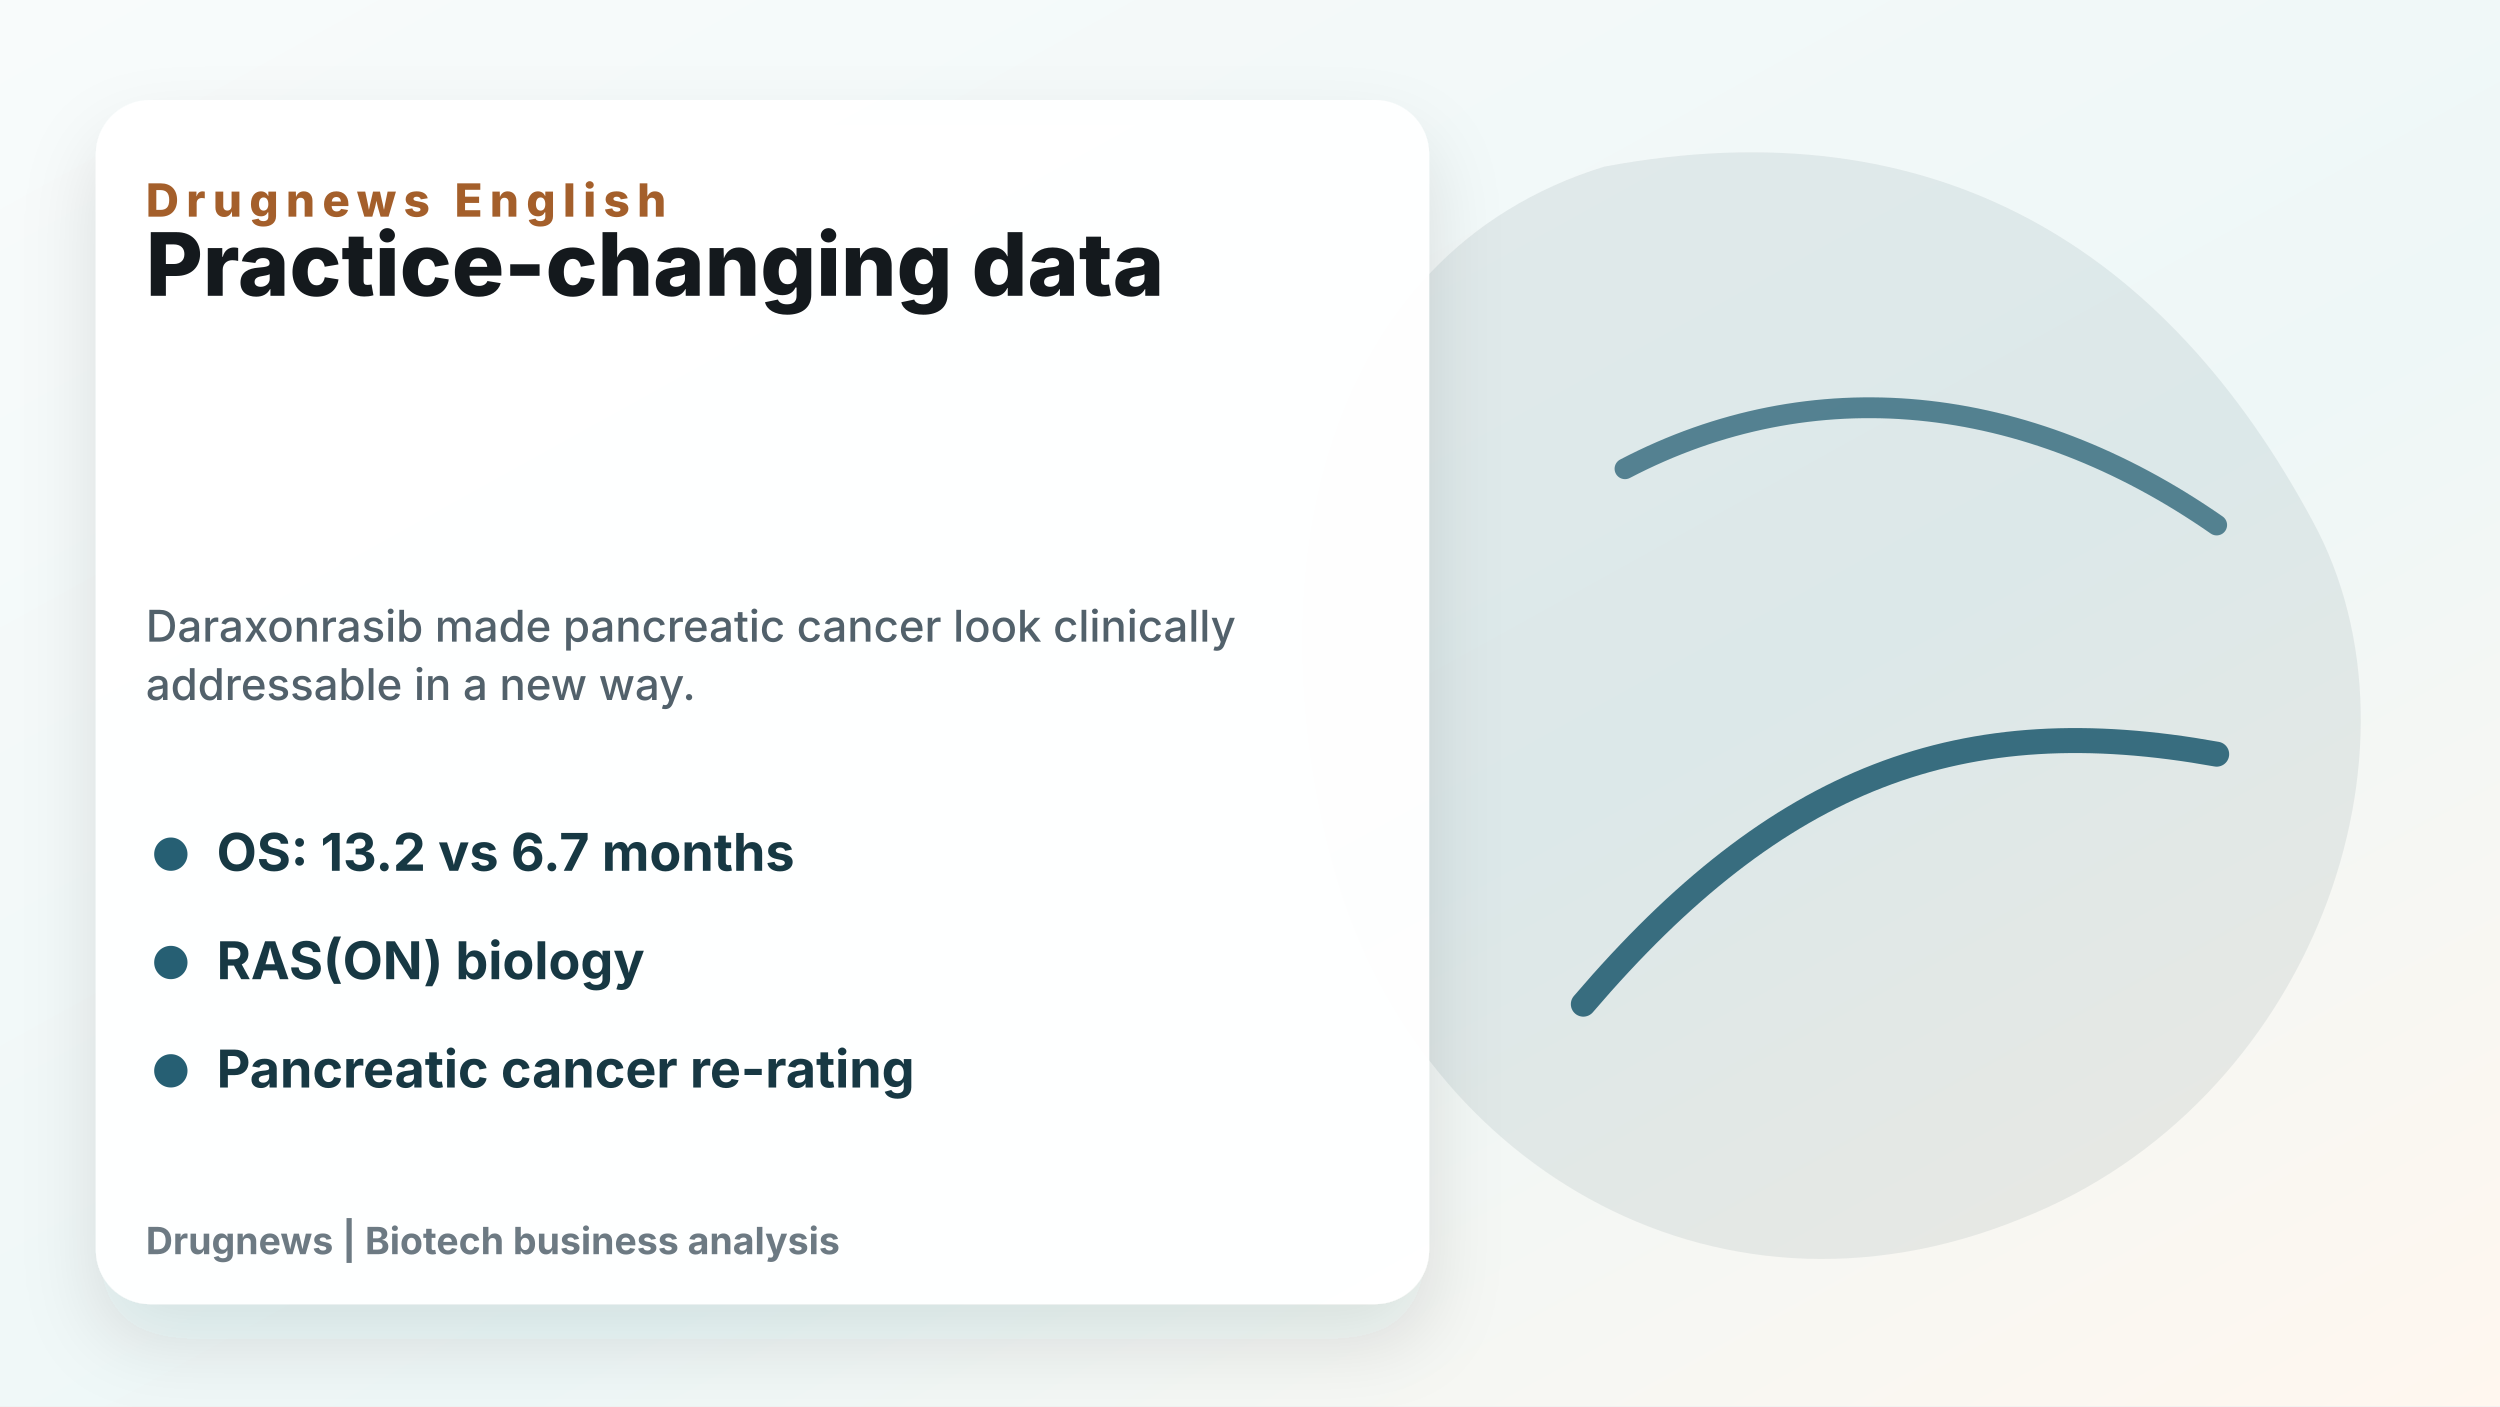
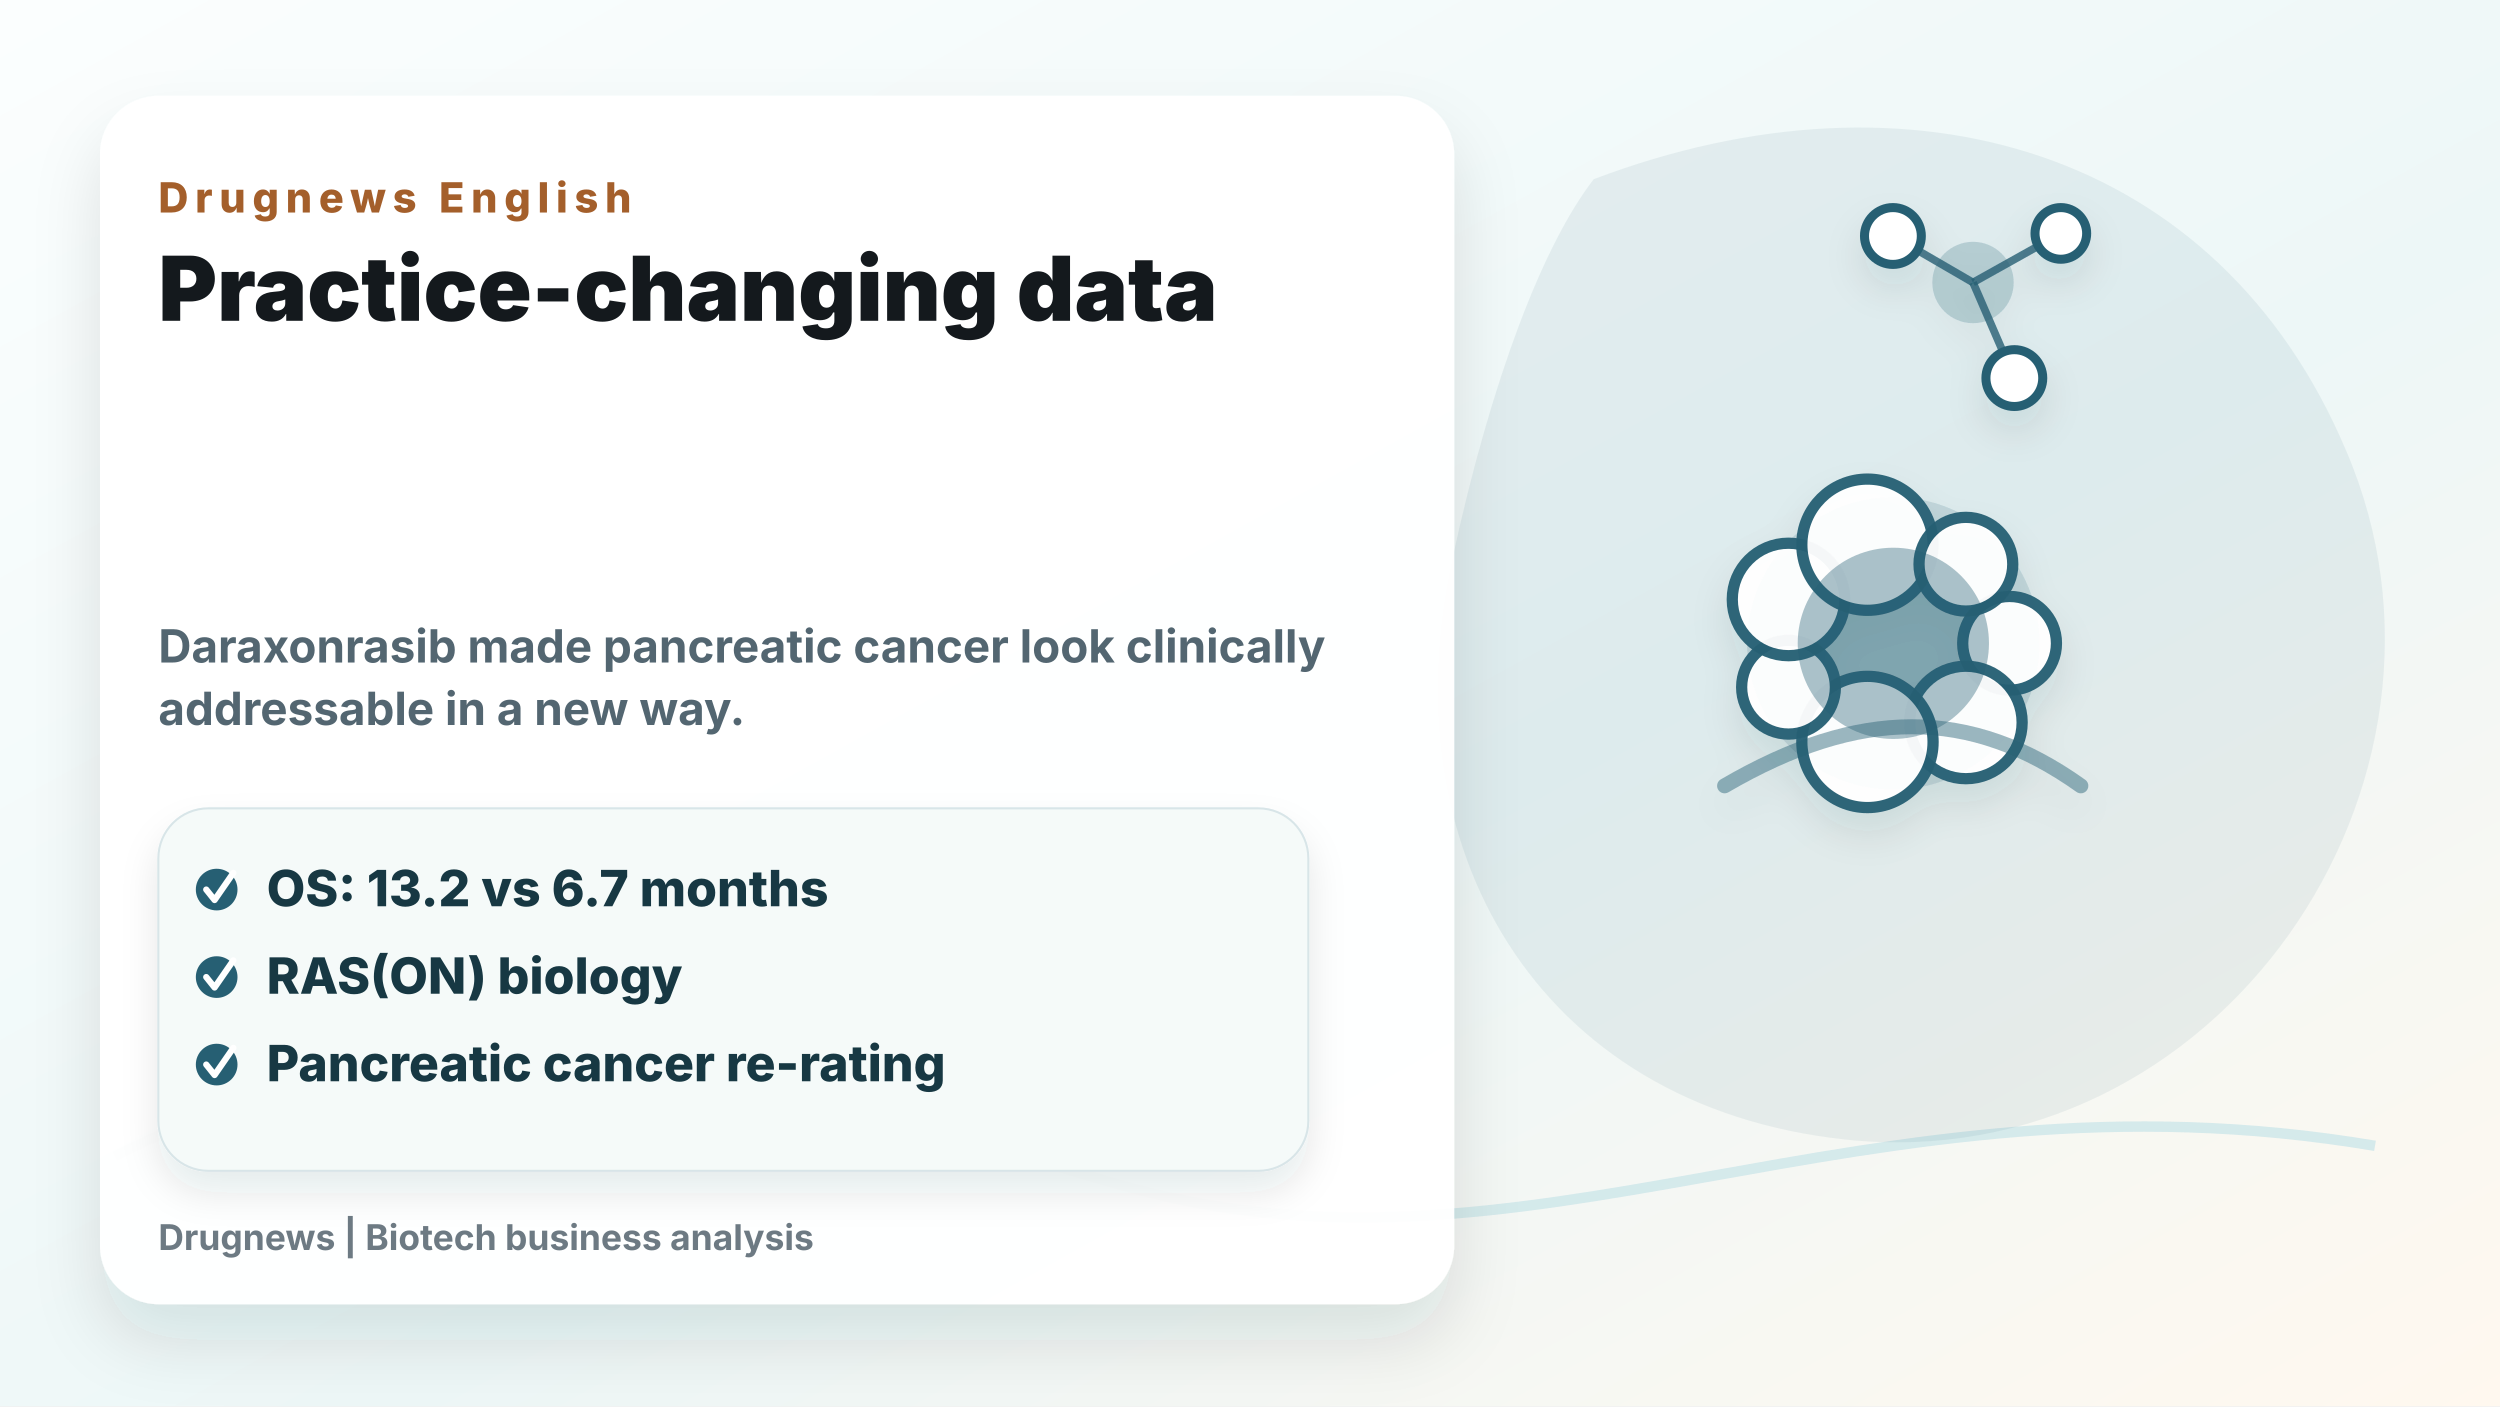
<svg xmlns="http://www.w3.org/2000/svg" width="1200" height="675" viewBox="0 0 1200 675" role="img" aria-label="Practice-changing data">
  <defs>
    <linearGradient id="bg" x1="0" y1="0" x2="1" y2="1">
-       <stop offset="0%" stop-color="#f8fbfb" />
-       <stop offset="60%" stop-color="#eef7f7" />
-       <stop offset="100%" stop-color="#fff7ef" />
+       <stop offset="0%" stop-color="#fbfefe" />
+       <stop offset="58%" stop-color="#edf7f7" />
+       <stop offset="100%" stop-color="#fff8ef" />
    </linearGradient>
    <filter id="shadow" x="-20%" y="-20%" width="140%" height="140%">
-       <feDropShadow dx="0" dy="18" stdDeviation="18" flood-color="#12313c" flood-opacity="0.12" />
+       <feDropShadow dx="0" dy="18" stdDeviation="16" flood-color="#12313c" flood-opacity="0.12" />
+     </filter>
+     <filter id="soft" x="-20%" y="-20%" width="140%" height="140%">
+       <feDropShadow dx="0" dy="10" stdDeviation="9" flood-color="#12313c" flood-opacity="0.10" />
    </filter>
  </defs>
  <style>
-     .label{font:800 22px Inter,Arial,sans-serif;letter-spacing:.16em;text-transform:uppercase;fill:#a45f2b}
-     .title{font:800 42px Inter,Arial,sans-serif;fill:#14191d}
-     .subtitle{font:500 21px Inter,Arial,sans-serif;fill:#52616b}
-     .point{font:750 25px Inter,Arial,sans-serif;fill:#173843}
-     .small{font:700 18px Inter,Arial,sans-serif;fill:#6d7a83}
+     .label{font:800 20px Inter,Arial,sans-serif;letter-spacing:.16em;text-transform:uppercase;fill:#a45f2b}
+     .title{font:850 43px Inter,Arial,sans-serif;fill:#14191d}
+     .subtitle{font:650 22px Inter,Arial,sans-serif;fill:#536671}
+     .point{font:800 24px Inter,Arial,sans-serif;fill:#173843}
+     .small{font:750 17px Inter,Arial,sans-serif;fill:#6d7a83}
  </style>
  <rect width="1200" height="675" fill="url(#bg)" />
-   <path d="M770 80 C930 50 1040 120 1110 250 C1170 360 1110 530 970 585 C820 646 678 555 640 416 C602 276 634 122 770 80Z" fill="#12313c" opacity="0.08" />
-   <path d="M760 482 C854 372 942 340 1064 362" fill="none" stroke="#265f73" stroke-width="12" stroke-linecap="round" opacity=".9" />
-   <path d="M780 225 C870 178 972 188 1064 252" fill="none" stroke="#265f73" stroke-width="10" stroke-linecap="round" opacity=".75" />
+   <path d="M55 555 C237 464 382 524 535 568 C734 626 891 508 1140 550" fill="none" stroke="#cfe7ea" stroke-width="5" opacity=".85" />
+   <path d="M765 86 C918 28 1065 72 1126 216 C1195 376 1064 566 886 547 C736 531 667 405 697 269 C716 181 741 117 765 86Z" fill="#265f73" opacity=".08" />
  <g filter="url(#shadow)">
-     <rect x="46" y="48" width="640" height="578" rx="26" fill="#fff" opacity=".95" />
+     <rect x="48" y="46" width="650" height="580" rx="28" fill="#fff" opacity=".96" />
  </g>
-   <text x="70" y="104" class="label">Drugnews English</text>
-   <text x="70" y="142" class="title">Practice-changing data</text>
-   <text x="70" y="308" class="subtitle">Daraxonrasib made pancreatic cancer look clinically</text>
-   <text x="70" y="336" class="subtitle">addressable in a new way.</text>
-   <g>
-     <circle cx="82" cy="410" r="8" fill="#265f73" />
-     <text x="104" y="418" class="point">OS: 13.2 vs 6.7 months</text>
+   <text x="76" y="102" class="label">Drugnews English</text>
+   <text x="76" y="154" class="title" text-anchor="start">Practice-changing data</text>
+   <text x="76" y="318" class="subtitle" text-anchor="start">Daraxonrasib made pancreatic cancer look clinically</text>
+   <text x="76" y="348" class="subtitle" text-anchor="start">addressable in a new way.</text>
+   <g filter="url(#soft)">
+     <rect x="76" y="388" width="552" height="174" rx="24" fill="#f5faf9" stroke="#d8e5e8" />
  </g>
  <g>
-     <circle cx="82" cy="462" r="8" fill="#265f73" />
-     <text x="104" y="470" class="point">RAS(ON) biology</text>
+     <circle cx="104" cy="427" r="10" fill="#265f73" />
+     <path d="M99 427 l4 5 l9 -13" fill="none" stroke="#fff" stroke-width="3" stroke-linecap="round" stroke-linejoin="round" />
+     <text x="128" y="435" class="point">OS: 13.2 vs 6.7 months</text>
  </g>
  <g>
-     <circle cx="82" cy="514" r="8" fill="#265f73" />
-     <text x="104" y="522" class="point">Pancreatic cancer re-rating</text>
+     <circle cx="104" cy="469" r="10" fill="#265f73" />
+     <path d="M99 469 l4 5 l9 -13" fill="none" stroke="#fff" stroke-width="3" stroke-linecap="round" stroke-linejoin="round" />
+     <text x="128" y="477" class="point">RAS(ON) biology</text>
  </g>
-   <text x="70" y="602" class="small">Drugnews | Biotech business analysis</text>
+   <g>
+     <circle cx="104" cy="511" r="10" fill="#265f73" />
+     <path d="M99 511 l4 5 l9 -13" fill="none" stroke="#fff" stroke-width="3" stroke-linecap="round" stroke-linejoin="round" />
+     <text x="128" y="519" class="point">Pancreatic cancer re-rating</text>
+   </g>
+   <text x="76" y="600" class="small">Drugnews | Biotech business analysis</text>
+   <g filter="url(#soft)">
+     <g transform="translate(790 190) scale(0.9)">
+       <circle cx="132" cy="132" r="78" fill="#265f73" opacity=".16" />
+       <circle cx="194.0" cy="132.0" r="25" fill="#fff" stroke="#265f73" stroke-width="6" opacity=".95" />
+       <circle cx="170.7" cy="174.2" r="30" fill="#fff" stroke="#265f73" stroke-width="6" opacity=".95" />
+       <circle cx="118.2" cy="184.6" r="35" fill="#fff" stroke="#265f73" stroke-width="6" opacity=".95" />
+       <circle cx="76.1" cy="155.4" r="25" fill="#fff" stroke="#265f73" stroke-width="6" opacity=".95" />
+       <circle cx="76.1" cy="108.6" r="30" fill="#fff" stroke="#265f73" stroke-width="6" opacity=".95" />
+       <circle cx="118.2" cy="79.4" r="35" fill="#fff" stroke="#265f73" stroke-width="6" opacity=".95" />
+       <circle cx="170.7" cy="89.8" r="25" fill="#fff" stroke="#265f73" stroke-width="6" opacity=".95" />
+       <circle cx="132" cy="132" r="48" fill="#265f73" opacity=".38" stroke="#265f73" stroke-width="6" />
+       <path d="M42 208 c72-42 131-42 190 0" fill="none" stroke="#265f73" stroke-width="8" opacity=".45" stroke-linecap="round" />
+     </g>
+     <g transform="translate(890 86) scale(0.62)">
+       <line x1="30" y1="44" x2="92" y2="80" stroke="#265f73" stroke-width="6" opacity=".8" />
+       <line x1="92" y1="80" x2="160" y2="42" stroke="#265f73" stroke-width="6" opacity=".8" />
+       <line x1="92" y1="80" x2="124" y2="154" stroke="#265f73" stroke-width="6" opacity=".8" />
+       <circle cx="30" cy="44" r="22" fill="#fff" stroke="#265f73" stroke-width="7" />
+       <circle cx="92" cy="80" r="28" fill="#265f73" opacity=".22" stroke="#265f73" stroke-width="7" />
+       <circle cx="160" cy="42" r="20" fill="#fff" stroke="#265f73" stroke-width="7" />
+       <circle cx="124" cy="154" r="22" fill="#fff" stroke="#265f73" stroke-width="7" />
+     </g>
+   </g>
</svg>
